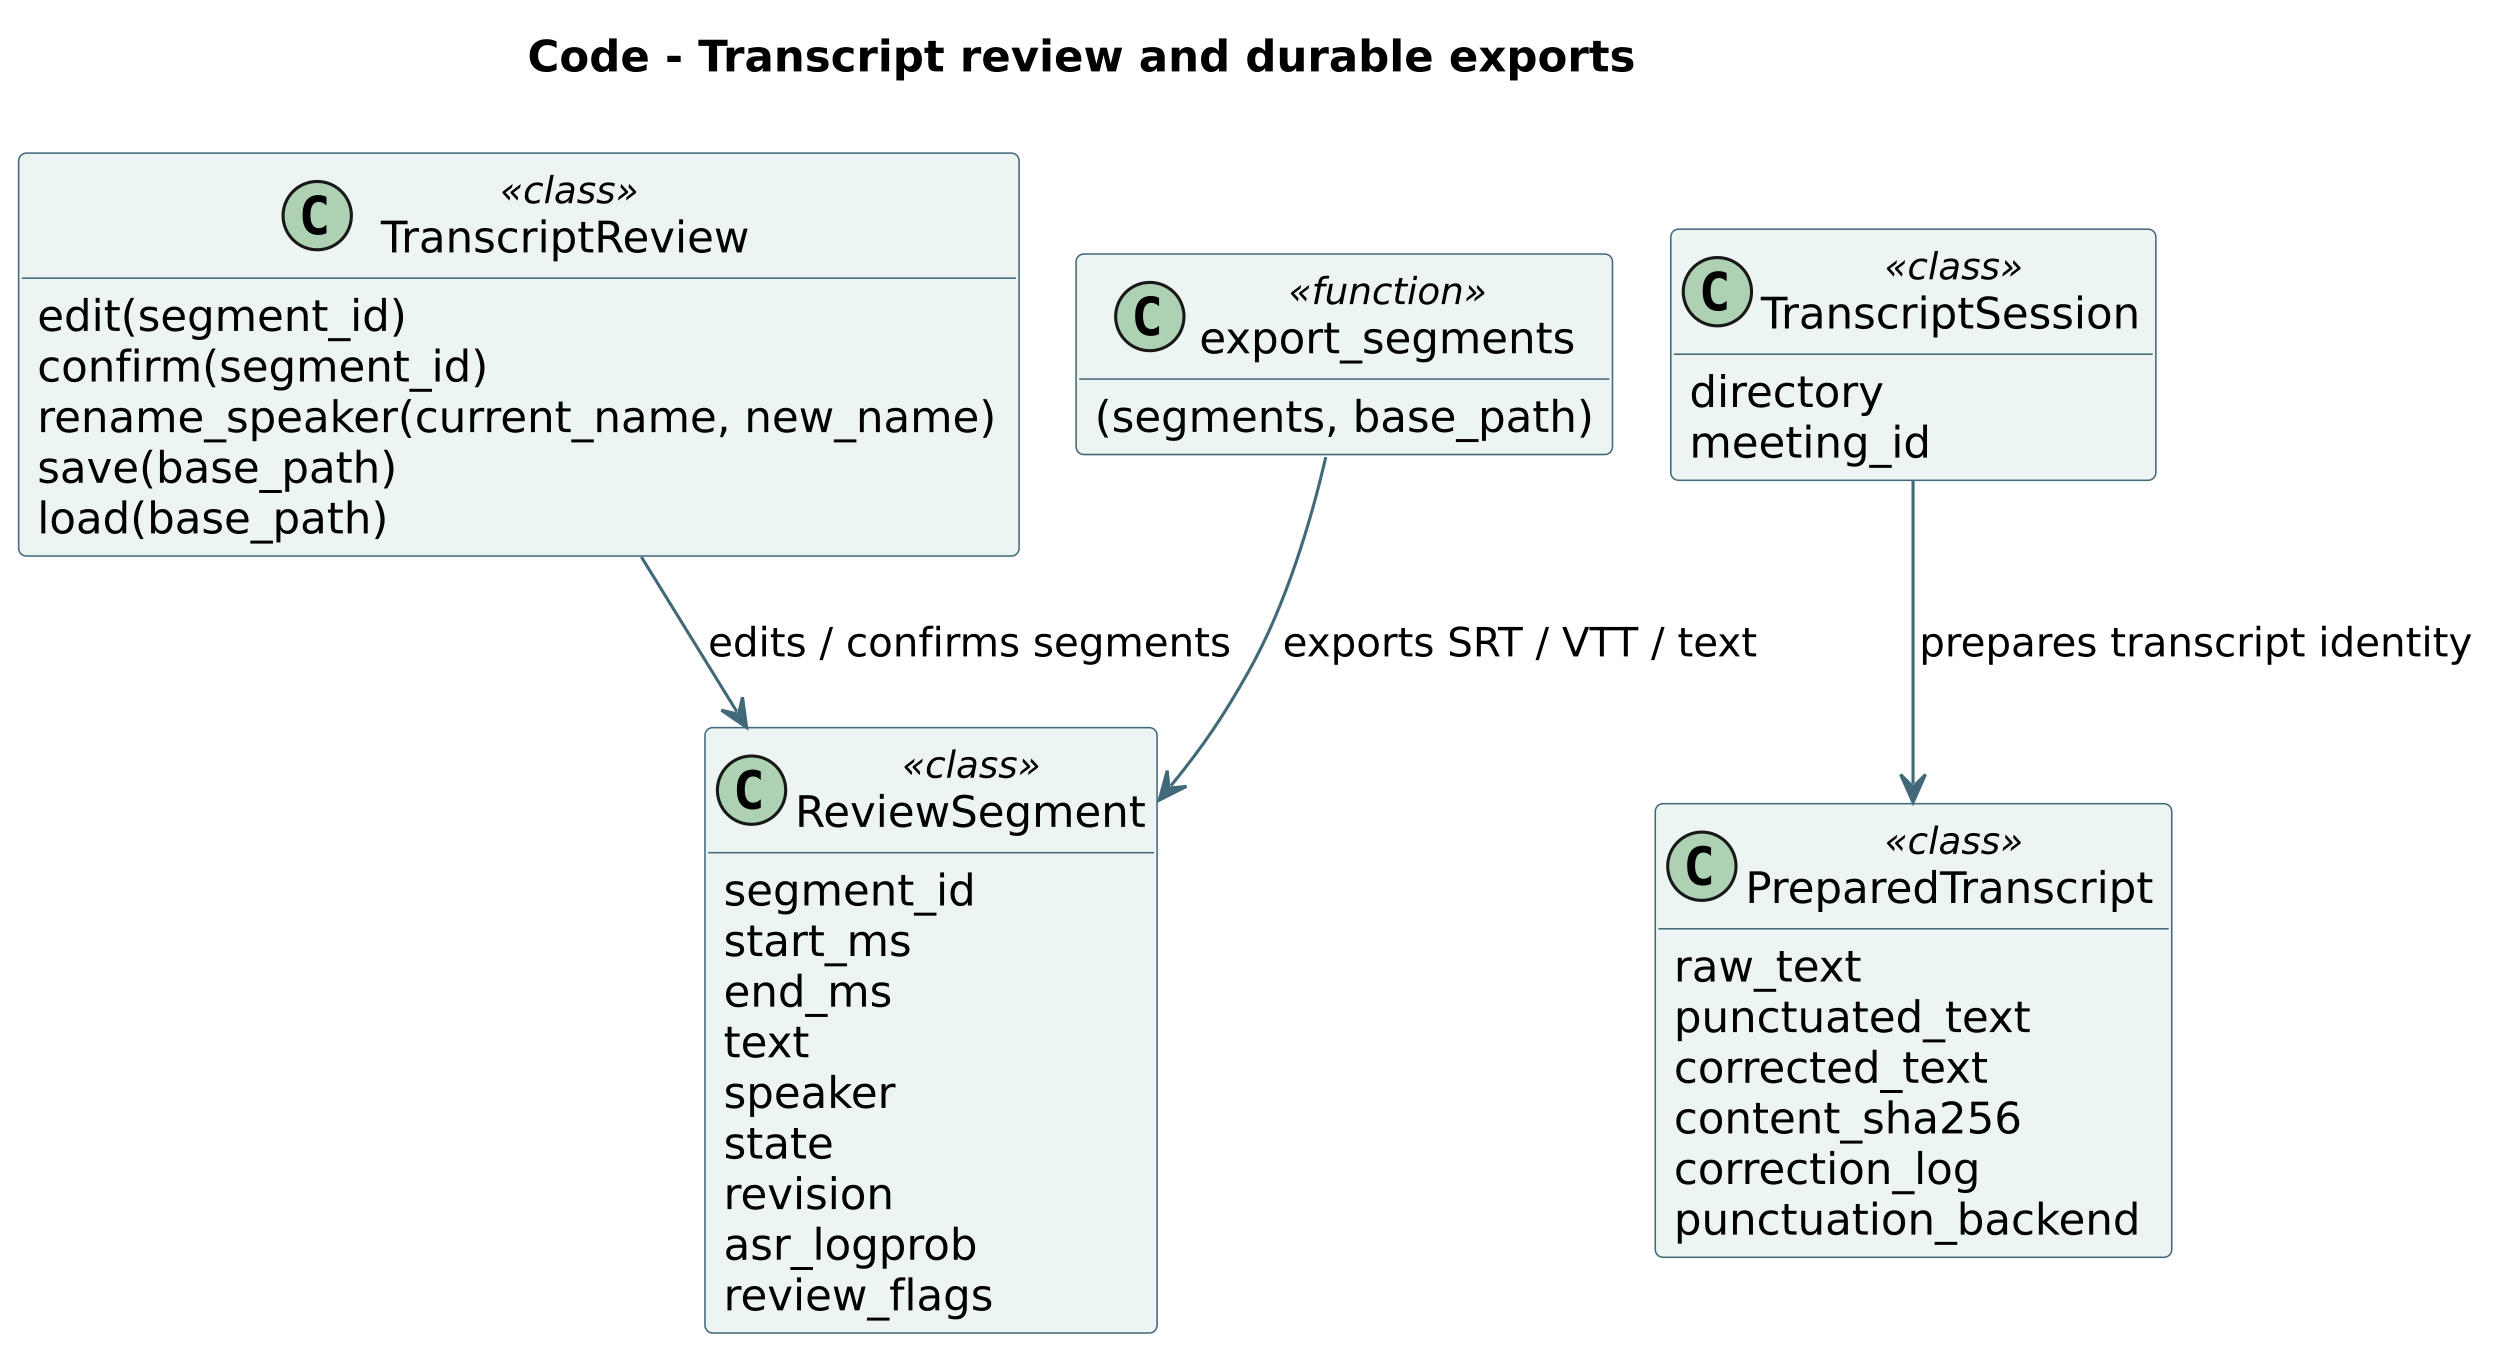
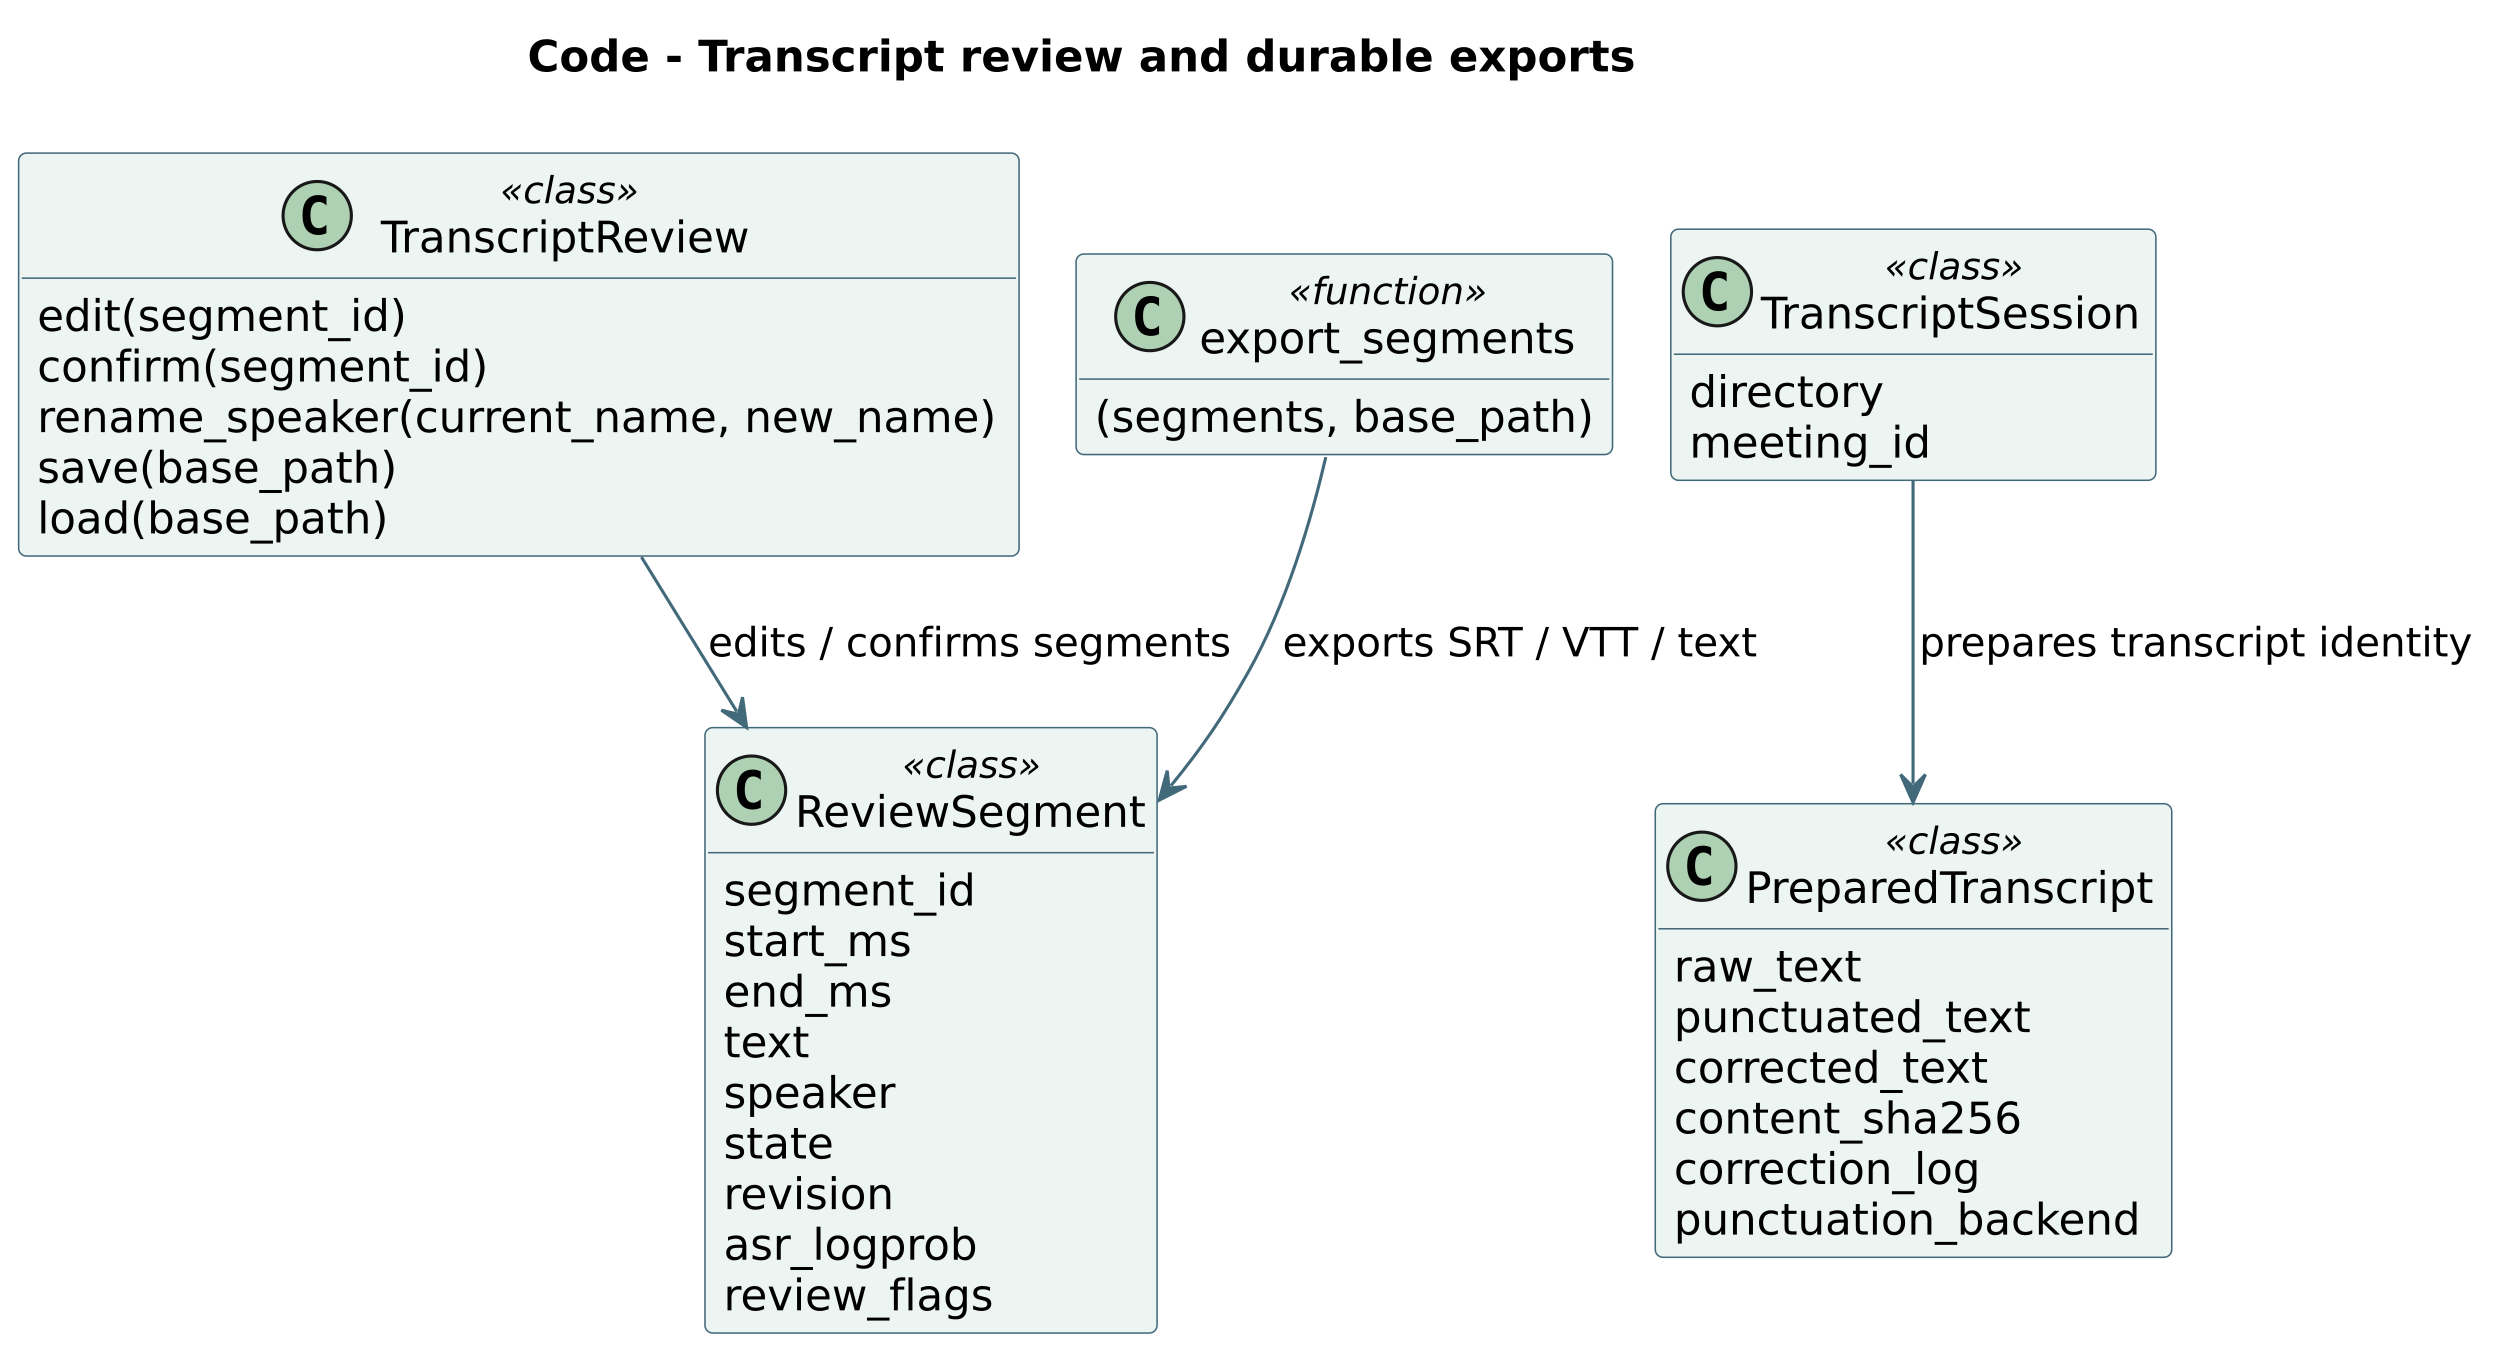
<svg xmlns="http://www.w3.org/2000/svg" xmlns:xlink="http://www.w3.org/1999/xlink" contentStyleType="text/css" data-diagram-type="CLASS" height="436px" preserveAspectRatio="none" style="width:805px;height:436px;background:#FFFFFF;" version="1.1" viewBox="0 0 805 436" width="805px" zoomAndPan="magnify">
  <defs />
  <g>
    <g class="title" data-source-line="9">
      <text fill="#000000" font-family="DejaVu Sans" font-size="14" font-weight="bold" lengthAdjust="spacing" textLength="358.319" x="169.84" y="22.995">Code - Transcript review and durable exports</text>
    </g>
    <g class="entity" data-qualified-name="ReviewSegment" data-source-line="10" id="ent0002">
      <a href="https://github.com/JasonLn0711/project_aura/blob/main/src/aura/review.py#L30" target="_top" title="https://github.com/JasonLn0711/project_aura/blob/main/src/aura/review.py#L30" xlink:actuate="onRequest" xlink:href="https://github.com/JasonLn0711/project_aura/blob/main/src/aura/review.py#L30" xlink:show="new" xlink:title="https://github.com/JasonLn0711/project_aura/blob/main/src/aura/review.py#L30" xlink:type="simple">
        <rect fill="#EDF5F3" height="194.938" rx="2.5" ry="2.5" style="stroke:#42697A;stroke-width:0.5;" width="145.579" x="227" y="234.297" />
        <ellipse cx="242" cy="254.43" fill="#ADD1B2" rx="11" ry="11" style="stroke:#181818;stroke-width:1;" />
        <path d="M244.969,260.07 Q244.391,260.367 243.75,260.508 Q243.109,260.664 242.406,260.664 Q239.906,260.664 238.578,259.023 Q237.266,257.367 237.266,254.242 Q237.266,251.117 238.578,249.461 Q239.906,247.805 242.406,247.805 Q243.109,247.805 243.75,247.961 Q244.406,248.117 244.969,248.414 L244.969,251.133 Q244.344,250.555 243.75,250.289 Q243.156,250.008 242.531,250.008 Q241.188,250.008 240.5,251.086 Q239.812,252.148 239.812,254.242 Q239.812,256.336 240.5,257.414 Q241.188,258.477 242.531,258.477 Q243.156,258.477 243.75,258.211 Q244.344,257.93 244.969,257.352 L244.969,260.07 Z " fill="#000000" />
-         <text fill="#000000" font-family="DejaVu Sans" font-size="12" font-style="italic" lengthAdjust="spacing" textLength="44.602" x="290.489" y="250.435">«class»</text>
+         <text fill="#000000" font-family="DejaVu Sans" font-size="12" font-style="italic" lengthAdjust="spacing" textLength="44.473" x="290.553" y="250.435">«class»</text>
        <text fill="#000000" font-family="DejaVu Sans" font-size="14" lengthAdjust="spacing" textLength="113.579" x="256" y="266.261">ReviewSegment</text>
        <line style="stroke:#42697A;stroke-width:0.5;" x1="228" x2="371.579" y1="274.562" y2="274.562" />
        <text fill="#000000" font-family="DejaVu Sans" font-size="14" lengthAdjust="spacing" textLength="81.184" x="233" y="291.558">segment_id</text>
        <text fill="#000000" font-family="DejaVu Sans" font-size="14" lengthAdjust="spacing" textLength="60.539" x="233" y="307.854">start_ms</text>
        <text fill="#000000" font-family="DejaVu Sans" font-size="14" lengthAdjust="spacing" textLength="54.305" x="233" y="324.151">end_ms</text>
        <text fill="#000000" font-family="DejaVu Sans" font-size="14" lengthAdjust="spacing" textLength="27.877" x="233" y="340.448">text</text>
        <text fill="#000000" font-family="DejaVu Sans" font-size="14" lengthAdjust="spacing" textLength="55.85" x="233" y="356.745">speaker</text>
        <text fill="#000000" font-family="DejaVu Sans" font-size="14" lengthAdjust="spacing" textLength="35.465" x="233" y="373.042">state</text>
        <text fill="#000000" font-family="DejaVu Sans" font-size="14" lengthAdjust="spacing" textLength="55.166" x="233" y="389.339">revision</text>
        <text fill="#000000" font-family="DejaVu Sans" font-size="14" lengthAdjust="spacing" textLength="82.065" x="233" y="405.636">asr_logprob</text>
        <text fill="#000000" font-family="DejaVu Sans" font-size="14" lengthAdjust="spacing" textLength="87.186" x="233" y="421.933">review_flags</text>
      </a>
    </g>
    <g class="entity" data-qualified-name="TranscriptReview" data-source-line="21" id="ent0003">
      <a href="https://github.com/JasonLn0711/project_aura/blob/main/src/aura/review.py#L156" target="_top" title="https://github.com/JasonLn0711/project_aura/blob/main/src/aura/review.py#L156" xlink:actuate="onRequest" xlink:href="https://github.com/JasonLn0711/project_aura/blob/main/src/aura/review.py#L156" xlink:show="new" xlink:title="https://github.com/JasonLn0711/project_aura/blob/main/src/aura/review.py#L156" xlink:type="simple">
        <rect fill="#EDF5F3" height="129.75" rx="2.5" ry="2.5" style="stroke:#42697A;stroke-width:0.5;" width="322.147" x="6" y="49.297" />
        <ellipse cx="102.147" cy="69.43" fill="#ADD1B2" rx="11" ry="11" style="stroke:#181818;stroke-width:1;" />
        <path d="M105.116,75.07 Q104.538,75.367 103.897,75.508 Q103.257,75.664 102.554,75.664 Q100.054,75.664 98.726,74.023 Q97.413,72.367 97.413,69.242 Q97.413,66.117 98.726,64.461 Q100.054,62.805 102.554,62.805 Q103.257,62.805 103.897,62.961 Q104.554,63.117 105.116,63.414 L105.116,66.133 Q104.491,65.555 103.897,65.289 Q103.304,65.008 102.679,65.008 Q101.335,65.008 100.647,66.086 Q99.96,67.148 99.96,69.242 Q99.96,71.336 100.647,72.414 Q101.335,73.477 102.679,73.477 Q103.304,73.477 103.897,73.211 Q104.491,72.93 105.116,72.352 L105.116,75.07 Z " fill="#000000" />
-         <text fill="#000000" font-family="DejaVu Sans" font-size="12" font-style="italic" lengthAdjust="spacing" textLength="44.602" x="161.023" y="65.436">«class»</text>
+         <text fill="#000000" font-family="DejaVu Sans" font-size="12" font-style="italic" lengthAdjust="spacing" textLength="44.473" x="161.087" y="65.436">«class»</text>
        <text fill="#000000" font-family="DejaVu Sans" font-size="14" lengthAdjust="spacing" textLength="121.352" x="122.647" y="81.261">TranscriptReview</text>
        <line style="stroke:#42697A;stroke-width:0.5;" x1="7" x2="327.147" y1="89.562" y2="89.562" />
        <text fill="#000000" font-family="DejaVu Sans" font-size="14" lengthAdjust="spacing" textLength="118.986" x="12" y="106.558">edit(segment_id)</text>
        <text fill="#000000" font-family="DejaVu Sans" font-size="14" lengthAdjust="spacing" textLength="145.455" x="12" y="122.855">confirm(segment_id)</text>
        <text fill="#000000" font-family="DejaVu Sans" font-size="14" lengthAdjust="spacing" textLength="310.147" x="12" y="139.151">rename_speaker(current_name, new_name)</text>
        <text fill="#000000" font-family="DejaVu Sans" font-size="14" lengthAdjust="spacing" textLength="115.897" x="12" y="155.448">save(base_path)</text>
        <text fill="#000000" font-family="DejaVu Sans" font-size="14" lengthAdjust="spacing" textLength="113.046" x="12" y="171.745">load(base_path)</text>
      </a>
    </g>
    <g class="entity" data-qualified-name="export_segments" data-source-line="28" id="ent0004">
      <a href="https://github.com/JasonLn0711/project_aura/blob/main/src/aura/review.py#L305" target="_top" title="https://github.com/JasonLn0711/project_aura/blob/main/src/aura/review.py#L305" xlink:actuate="onRequest" xlink:href="https://github.com/JasonLn0711/project_aura/blob/main/src/aura/review.py#L305" xlink:show="new" xlink:title="https://github.com/JasonLn0711/project_aura/blob/main/src/aura/review.py#L305" xlink:type="simple">
        <rect fill="#EDF5F3" height="64.562" rx="2.5" ry="2.5" style="stroke:#42697A;stroke-width:0.5;" width="172.727" x="346.5" y="81.797" />
        <ellipse cx="370.243" cy="101.93" fill="#ADD1B2" rx="11" ry="11" style="stroke:#181818;stroke-width:1;" />
        <path d="M373.212,107.57 Q372.634,107.867 371.993,108.008 Q371.353,108.164 370.65,108.164 Q368.15,108.164 366.822,106.523 Q365.509,104.867 365.509,101.742 Q365.509,98.617 366.822,96.961 Q368.15,95.305 370.65,95.305 Q371.353,95.305 371.993,95.461 Q372.65,95.617 373.212,95.914 L373.212,98.633 Q372.587,98.055 371.993,97.789 Q371.4,97.508 370.775,97.508 Q369.431,97.508 368.743,98.586 Q368.056,99.648 368.056,101.742 Q368.056,103.836 368.743,104.914 Q369.431,105.977 370.775,105.977 Q371.4,105.977 371.993,105.711 Q372.587,105.43 373.212,104.852 L373.212,107.57 Z " fill="#000000" />
-         <text fill="#000000" font-family="DejaVu Sans" font-size="12" font-style="italic" lengthAdjust="spacing" textLength="63.832" x="414.919" y="97.936">«function»</text>
+         <text fill="#000000" font-family="DejaVu Sans" font-size="12" font-style="italic" lengthAdjust="spacing" textLength="63.703" x="414.983" y="97.936">«function»</text>
        <text fill="#000000" font-family="DejaVu Sans" font-size="14" lengthAdjust="spacing" textLength="121.297" x="386.186" y="113.761">export_segments</text>
        <line style="stroke:#42697A;stroke-width:0.5;" x1="347.5" x2="518.227" y1="122.062" y2="122.062" />
        <text fill="#000000" font-family="DejaVu Sans" font-size="14" lengthAdjust="spacing" textLength="160.727" x="352.5" y="139.058">(segments, base_path)</text>
      </a>
    </g>
    <g class="entity" data-qualified-name="PreparedTranscript" data-source-line="31" id="ent0005">
      <a href="https://github.com/JasonLn0711/project_aura/blob/main/src/aura/ui/transcript_io.py#L19" target="_top" title="https://github.com/JasonLn0711/project_aura/blob/main/src/aura/ui/transcript_io.py#L19" xlink:actuate="onRequest" xlink:href="https://github.com/JasonLn0711/project_aura/blob/main/src/aura/ui/transcript_io.py#L19" xlink:show="new" xlink:title="https://github.com/JasonLn0711/project_aura/blob/main/src/aura/ui/transcript_io.py#L19" xlink:type="simple">
        <rect fill="#EDF5F3" height="146.047" rx="2.5" ry="2.5" style="stroke:#42697A;stroke-width:0.5;" width="166.306" x="533" y="258.797" />
        <ellipse cx="548" cy="278.93" fill="#ADD1B2" rx="11" ry="11" style="stroke:#181818;stroke-width:1;" />
        <path d="M550.969,284.57 Q550.391,284.867 549.75,285.008 Q549.109,285.164 548.406,285.164 Q545.906,285.164 544.578,283.523 Q543.266,281.867 543.266,278.742 Q543.266,275.617 544.578,273.961 Q545.906,272.305 548.406,272.305 Q549.109,272.305 549.75,272.461 Q550.406,272.617 550.969,272.914 L550.969,275.633 Q550.344,275.055 549.75,274.789 Q549.156,274.508 548.531,274.508 Q547.188,274.508 546.5,275.586 Q545.812,276.648 545.812,278.742 Q545.812,280.836 546.5,281.914 Q547.188,282.977 548.531,282.977 Q549.156,282.977 549.75,282.711 Q550.344,282.43 550.969,281.852 L550.969,284.57 Z " fill="#000000" />
-         <text fill="#000000" font-family="DejaVu Sans" font-size="12" font-style="italic" lengthAdjust="spacing" textLength="44.602" x="606.852" y="274.935">«class»</text>
+         <text fill="#000000" font-family="DejaVu Sans" font-size="12" font-style="italic" lengthAdjust="spacing" textLength="44.473" x="606.917" y="274.935">«class»</text>
        <text fill="#000000" font-family="DejaVu Sans" font-size="14" lengthAdjust="spacing" textLength="134.306" x="562" y="290.761">PreparedTranscript</text>
        <line style="stroke:#42697A;stroke-width:0.5;" x1="534" x2="698.306" y1="299.062" y2="299.062" />
        <text fill="#000000" font-family="DejaVu Sans" font-size="14" lengthAdjust="spacing" textLength="60.662" x="539" y="316.058">raw_text</text>
        <text fill="#000000" font-family="DejaVu Sans" font-size="14" lengthAdjust="spacing" textLength="115.138" x="539" y="332.354">punctuated_text</text>
        <text fill="#000000" font-family="DejaVu Sans" font-size="14" lengthAdjust="spacing" textLength="101.951" x="539" y="348.651">corrected_text</text>
        <text fill="#000000" font-family="DejaVu Sans" font-size="14" lengthAdjust="spacing" textLength="112.068" x="539" y="364.948">content_sha256</text>
        <text fill="#000000" font-family="DejaVu Sans" font-size="14" lengthAdjust="spacing" textLength="99.244" x="539" y="381.245">correction_log</text>
        <text fill="#000000" font-family="DejaVu Sans" font-size="14" lengthAdjust="spacing" textLength="150.732" x="539" y="397.542">punctuation_backend</text>
      </a>
    </g>
    <g class="entity" data-qualified-name="TranscriptSession" data-source-line="39" id="ent0006">
      <a href="https://github.com/JasonLn0711/project_aura/blob/main/src/aura/ui/transcript_io.py#L29" target="_top" title="https://github.com/JasonLn0711/project_aura/blob/main/src/aura/ui/transcript_io.py#L29" xlink:actuate="onRequest" xlink:href="https://github.com/JasonLn0711/project_aura/blob/main/src/aura/ui/transcript_io.py#L29" xlink:show="new" xlink:title="https://github.com/JasonLn0711/project_aura/blob/main/src/aura/ui/transcript_io.py#L29" xlink:type="simple">
        <rect fill="#EDF5F3" height="80.859" rx="2.5" ry="2.5" style="stroke:#42697A;stroke-width:0.5;" width="156.189" x="538" y="73.797" />
        <ellipse cx="553" cy="93.93" fill="#ADD1B2" rx="11" ry="11" style="stroke:#181818;stroke-width:1;" />
        <path d="M555.969,99.57 Q555.391,99.867 554.75,100.008 Q554.109,100.164 553.406,100.164 Q550.906,100.164 549.578,98.523 Q548.266,96.867 548.266,93.742 Q548.266,90.617 549.578,88.961 Q550.906,87.305 553.406,87.305 Q554.109,87.305 554.75,87.461 Q555.406,87.617 555.969,87.914 L555.969,90.633 Q555.344,90.055 554.75,89.789 Q554.156,89.508 553.531,89.508 Q552.188,89.508 551.5,90.586 Q550.812,91.648 550.812,93.742 Q550.812,95.836 551.5,96.914 Q552.188,97.977 553.531,97.977 Q554.156,97.977 554.75,97.711 Q555.344,97.43 555.969,96.852 L555.969,99.57 Z " fill="#000000" />
-         <text fill="#000000" font-family="DejaVu Sans" font-size="12" font-style="italic" lengthAdjust="spacing" textLength="44.602" x="606.793" y="89.936">«class»</text>
+         <text fill="#000000" font-family="DejaVu Sans" font-size="12" font-style="italic" lengthAdjust="spacing" textLength="44.473" x="606.858" y="89.936">«class»</text>
        <text fill="#000000" font-family="DejaVu Sans" font-size="14" lengthAdjust="spacing" textLength="124.189" x="567" y="105.761">TranscriptSession</text>
        <line style="stroke:#42697A;stroke-width:0.5;" x1="539" x2="693.188" y1="114.062" y2="114.062" />
        <text fill="#000000" font-family="DejaVu Sans" font-size="14" lengthAdjust="spacing" textLength="62.938" x="544" y="131.058">directory</text>
        <text fill="#000000" font-family="DejaVu Sans" font-size="14" lengthAdjust="spacing" textLength="77.779" x="544" y="147.355">meeting_id</text>
      </a>
    </g>
    <g class="link" data-entity-1="ent0003" data-entity-2="ent0002" data-link-type="dependency" id="lnk7">
      <polygon fill="#42697A" points="240.415,234.251,239.092,224.492,237.789,229.996,232.284,228.693,240.415,234.251" style="stroke:#42697A;stroke-width:1;" />
      <path d="M206.544,179.37 C217.188,196.616 225.789,210.553 237.264,229.145" fill="none" style="stroke:#42697A;stroke-width:1;" />
      <text fill="#000000" font-family="DejaVu Sans" font-size="13" lengthAdjust="spacing" textLength="168.613" x="228" y="211.364">edits / confirms segments</text>
    </g>
    <g class="link" data-entity-1="ent0006" data-entity-2="ent0005" data-link-type="dependency" id="lnk8">
      <polygon fill="#42697A" points="616,258.392,620,249.392,616,253.392,612,249.392,616,258.392" style="stroke:#42697A;stroke-width:1;" />
      <path d="M616,154.823 C616,183.742 616,217.8 616,252.392" fill="none" style="stroke:#42697A;stroke-width:1;" />
      <text fill="#000000" font-family="DejaVu Sans" font-size="13" lengthAdjust="spacing" textLength="178.667" x="618" y="211.364">prepares transcript identity</text>
    </g>
    <g class="link" data-entity-1="ent0004" data-entity-2="ent0002" data-link-type="dependency" id="lnk9">
      <polygon fill="#42697A" points="373.259,257.653,382.045,253.203,376.417,253.777,375.843,248.149,373.259,257.653" style="stroke:#42697A;stroke-width:1;" />
      <path d="M426.912,147.197 C422.104,167.812 414.148,194.72 402,216.297 C393.968,230.564 387.698,239.933 377.049,253.001" fill="none" style="stroke:#42697A;stroke-width:1;" />
      <text fill="#000000" font-family="DejaVu Sans" font-size="13" lengthAdjust="spacing" textLength="154.419" x="413" y="211.364">exports SRT / VTT / text</text>
    </g>
  </g>
</svg>
